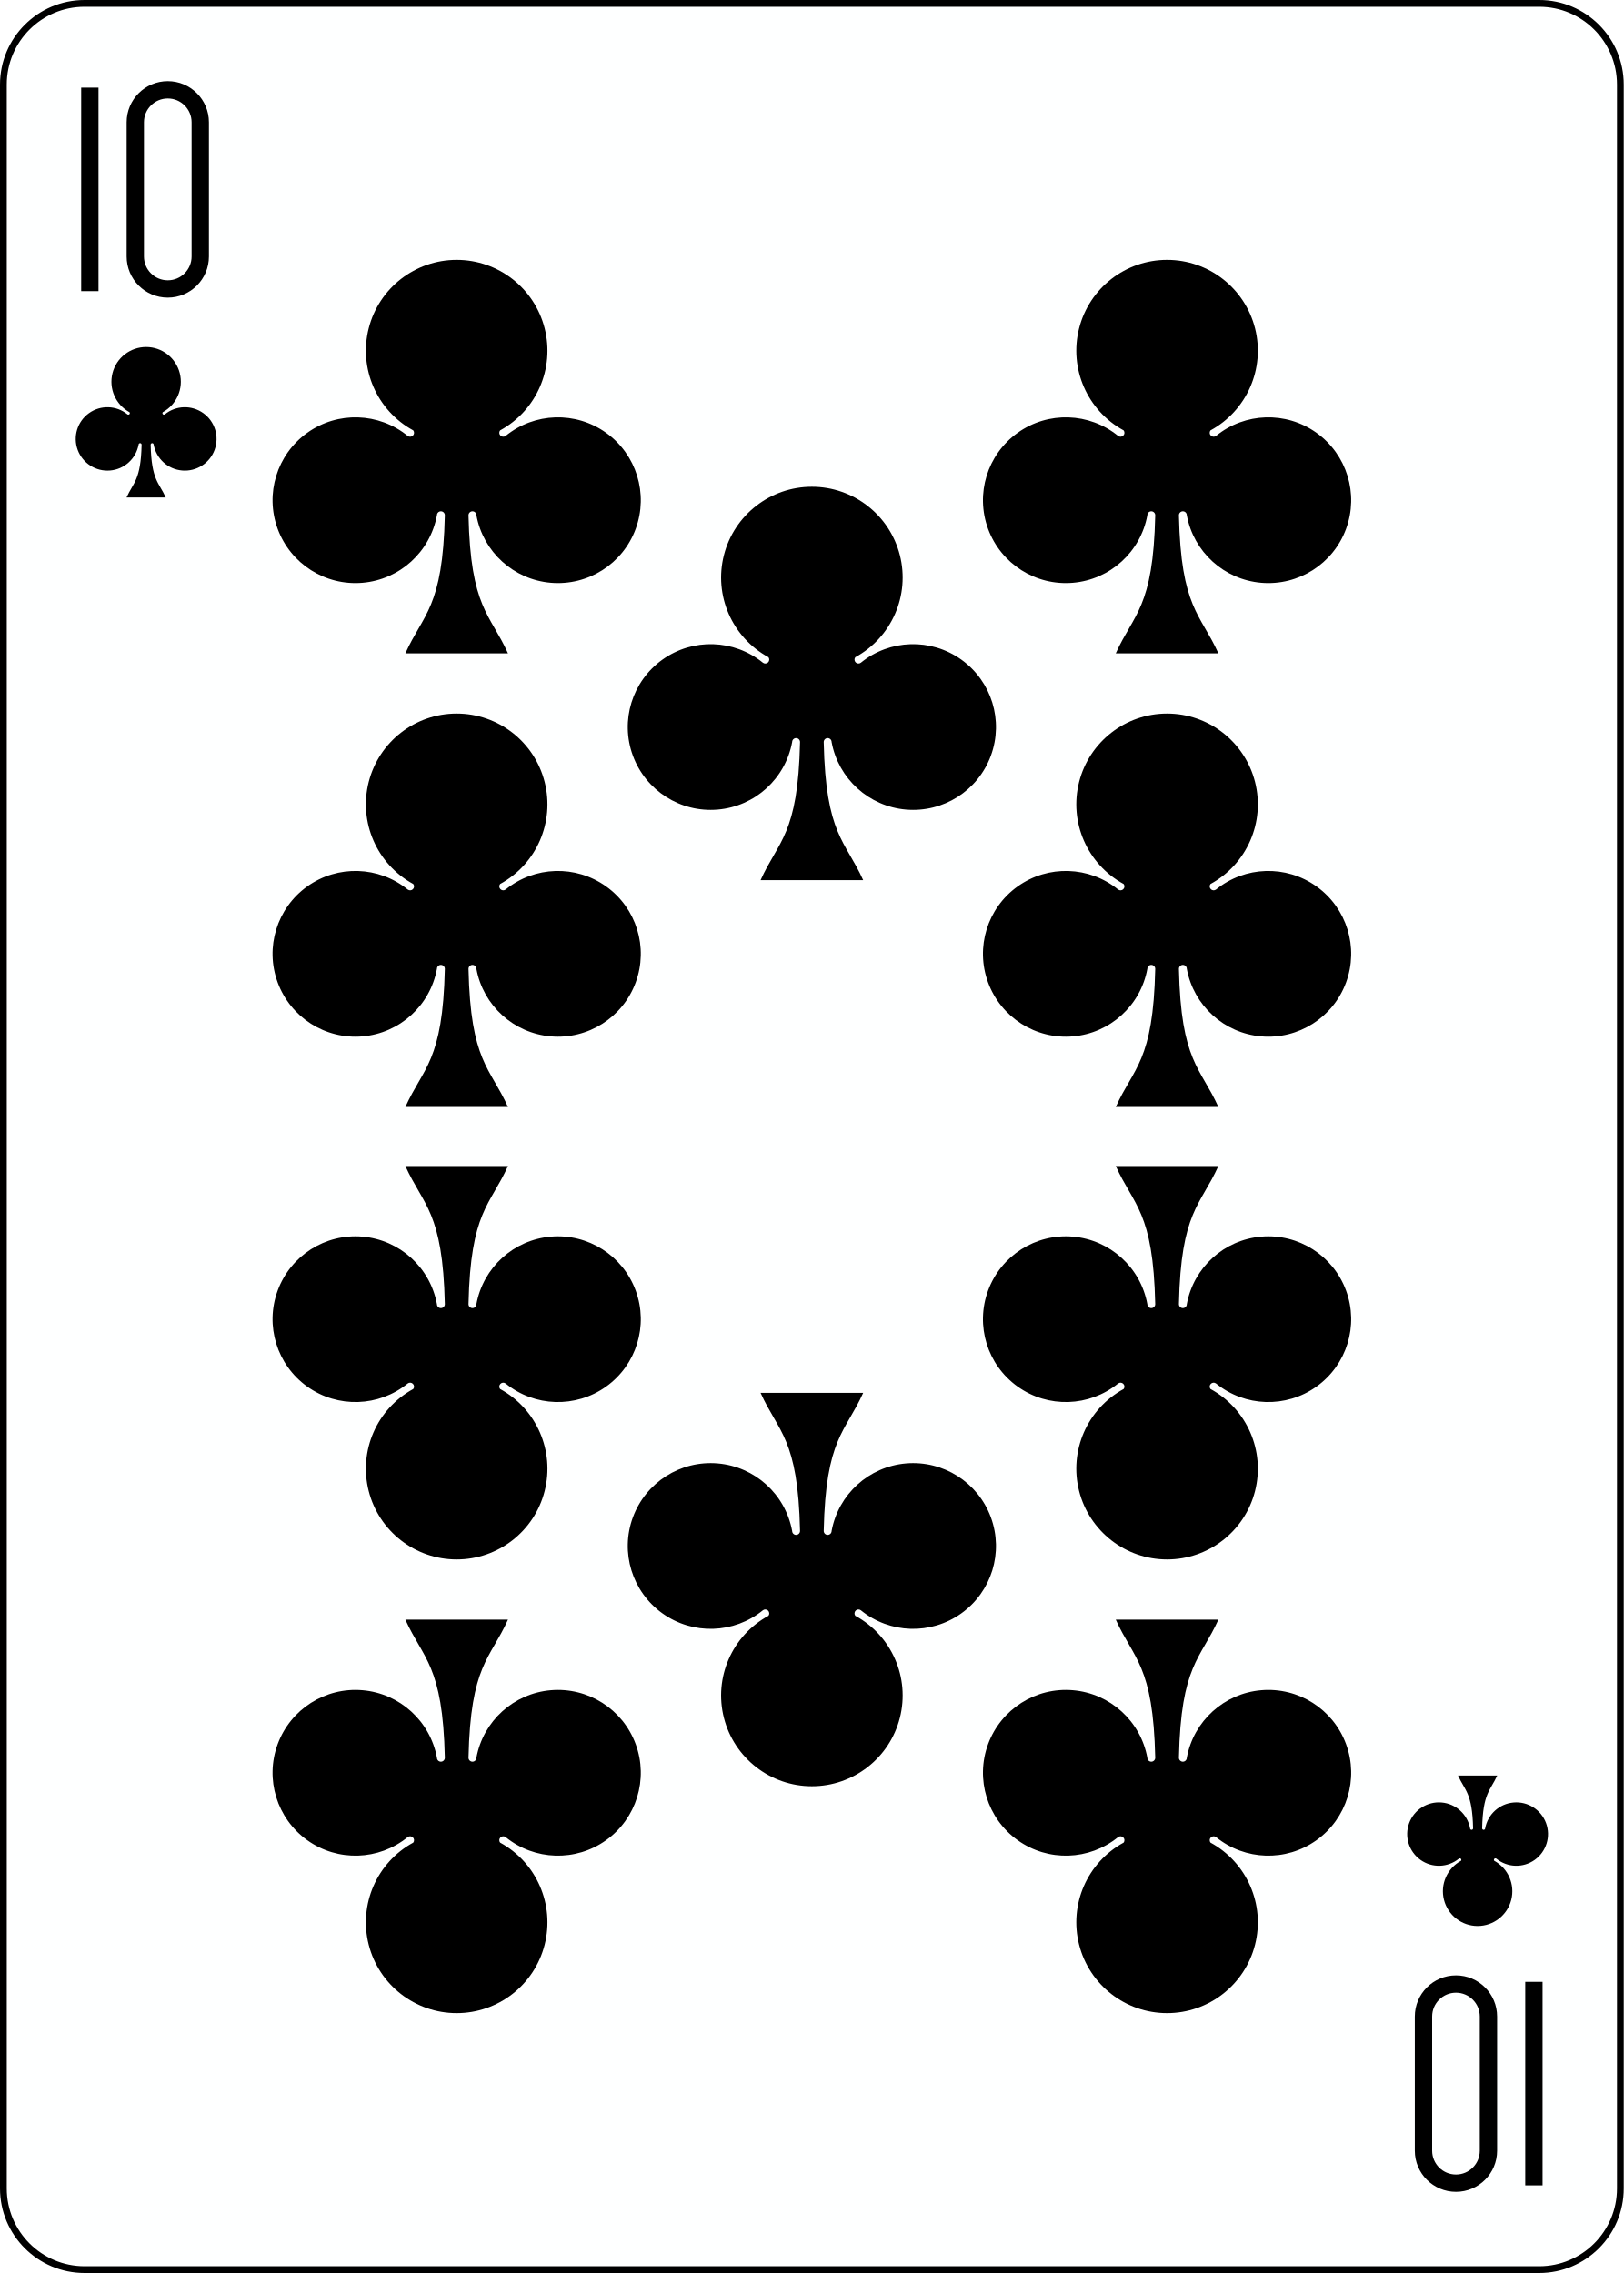
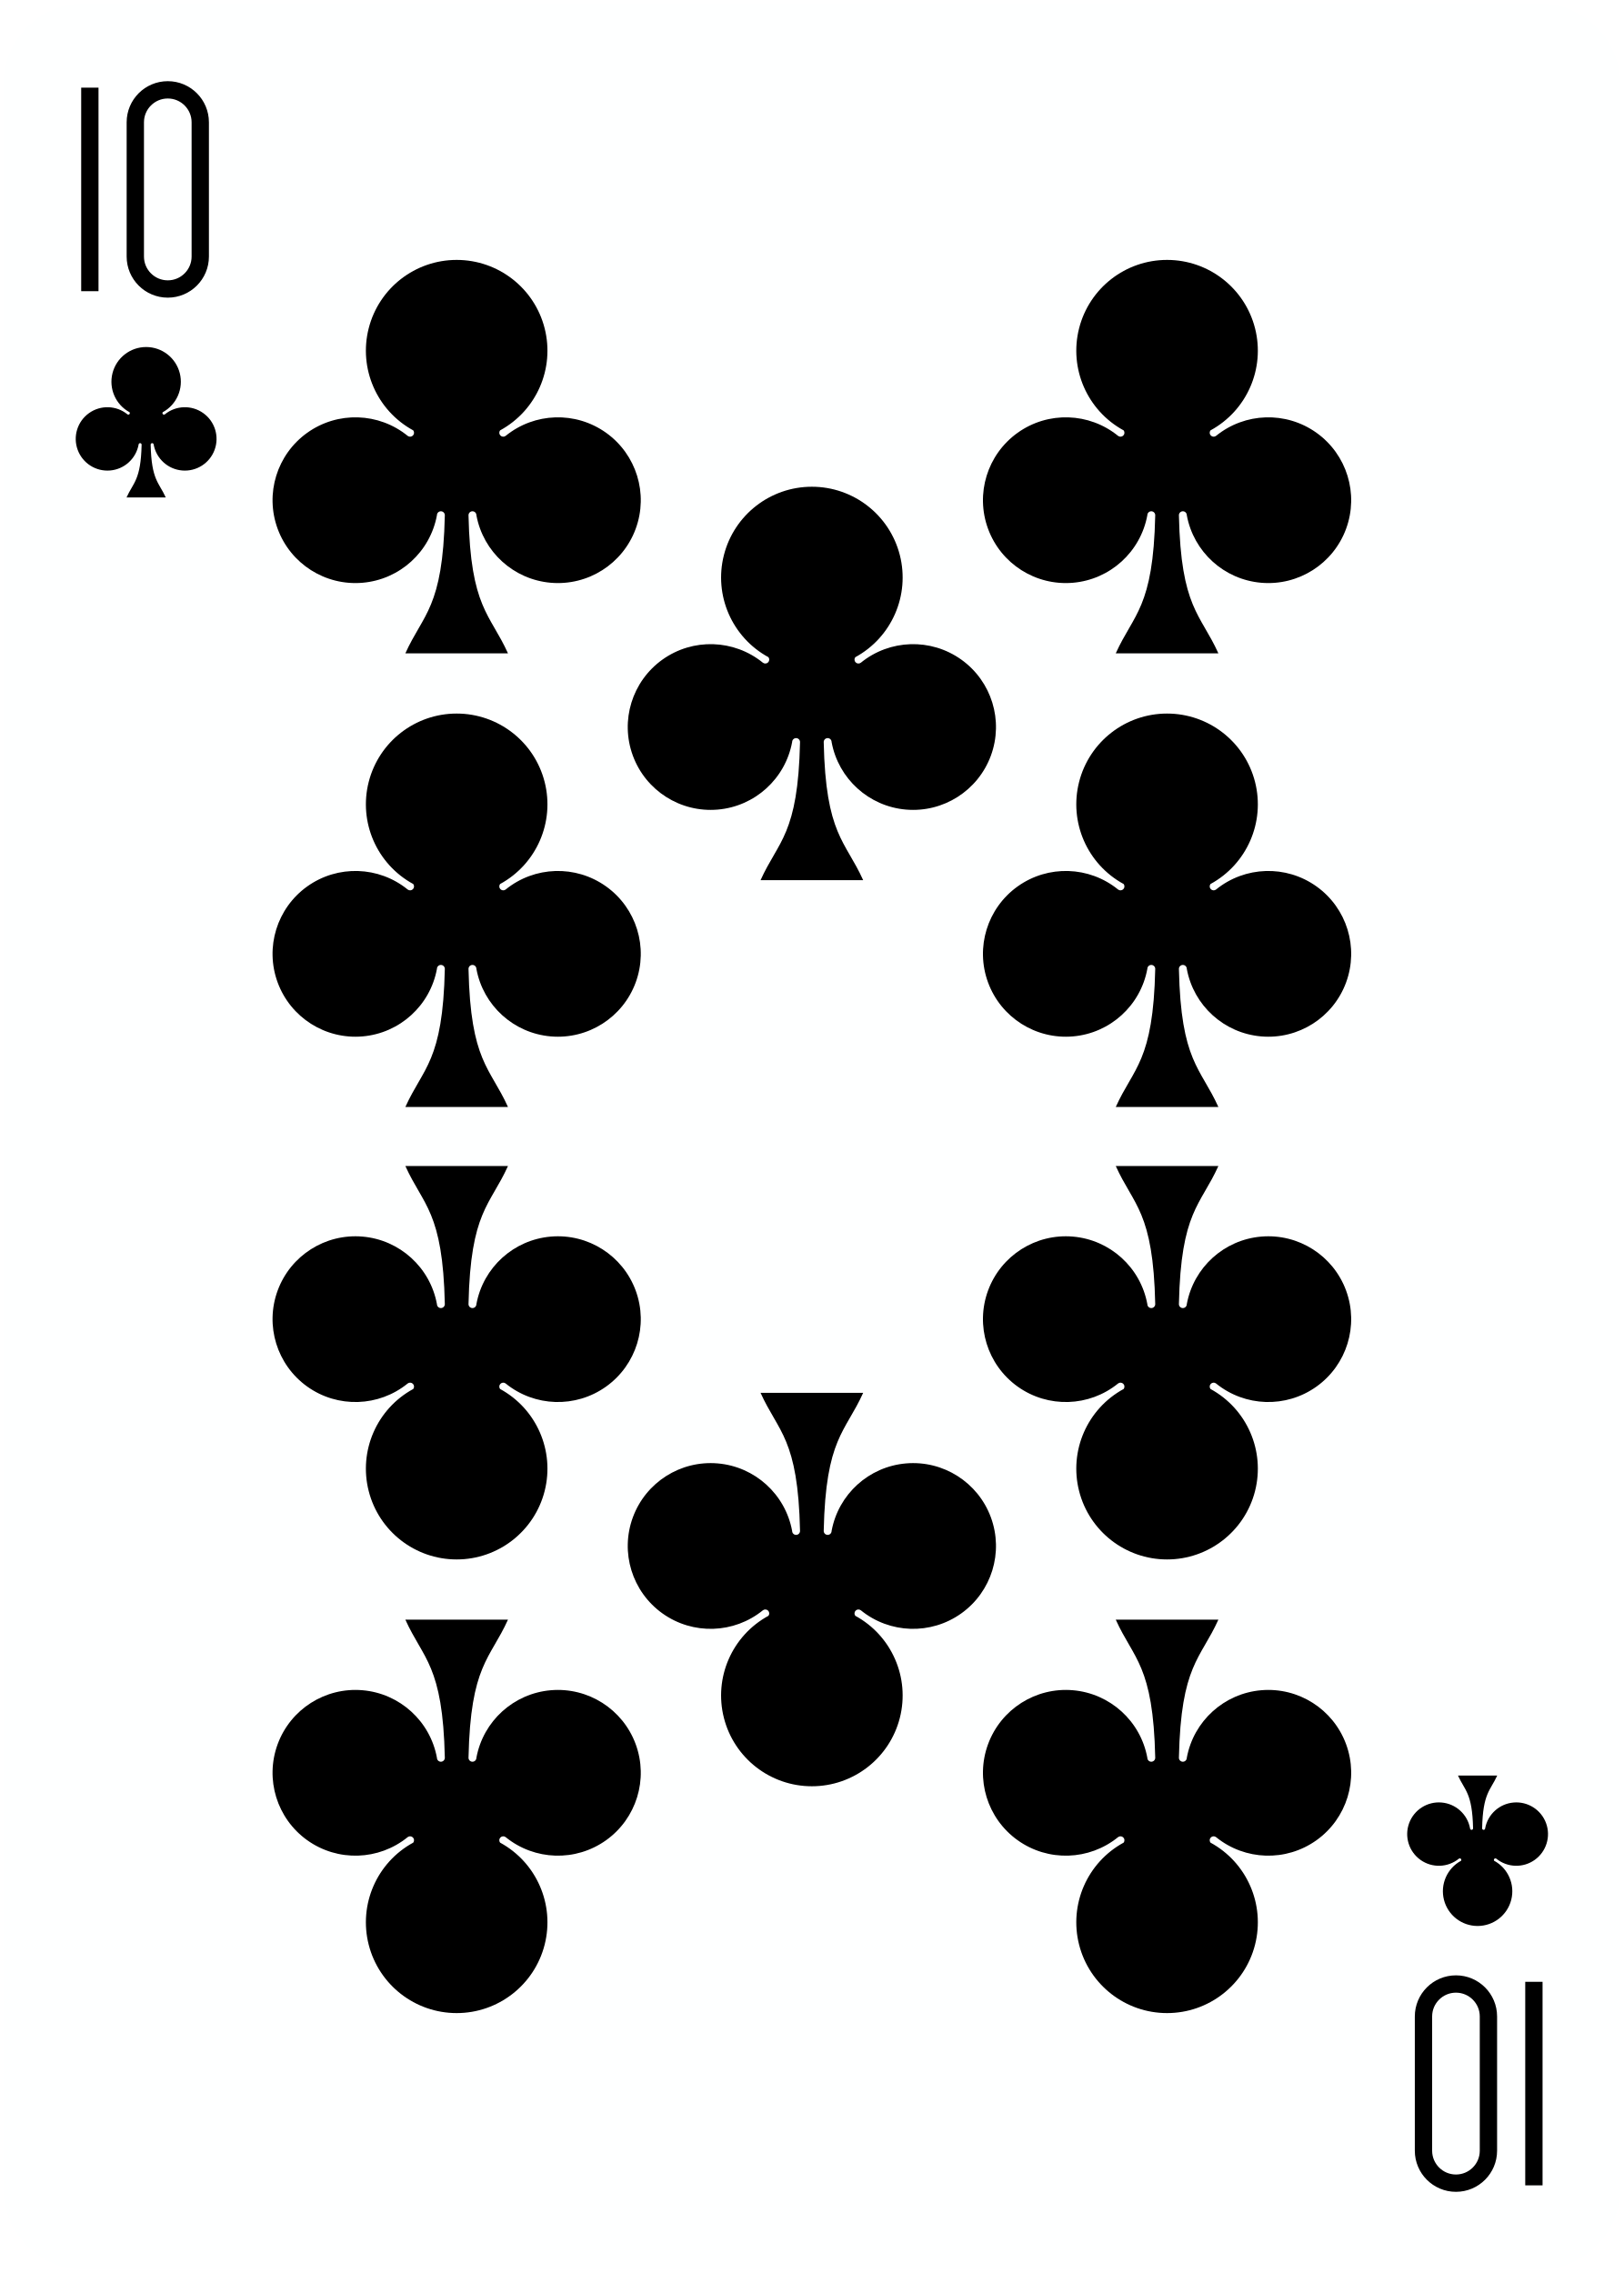
<svg xmlns="http://www.w3.org/2000/svg" xmlns:xlink="http://www.w3.org/1999/xlink" class="card" face="TC" height="3.5in" preserveAspectRatio="none" viewBox="-120 -168 240 336" width="2.5in">
  <symbol id="SCT" viewBox="-600 -600 1200 1200" preserveAspectRatio="xMinYMid">
    <path d="M30 150C35 385 85 400 130 500L-130 500C-85 400 -35 385 -30 150A10 10 0 0 0 -50 150A210 210 0 1 1 -124 -51A10 10 0 0 0 -110 -65A230 230 0 1 1 110 -65A10 10 0 0 0 124 -51A210 210 0 1 1 50 150A10 10 0 0 0 30 150Z" fill="black" />
  </symbol>
  <symbol id="VCT" viewBox="-500 -500 1000 1000" preserveAspectRatio="xMinYMid">
    <path d="M-260 430L-260 -430M-50 0L-50 -310A150 150 0 0 1 250 -310L250 310A150 150 0 0 1 -50 310Z" stroke="black" stroke-width="80" stroke-linecap="square" stroke-miterlimit="1.5" fill="none" />
  </symbol>
-   <rect width="239" height="335" x="-119.5" y="-167.5" rx="12" ry="12" fill="#feffff" stroke="black" />
+   <rect width="239" height="335" x="-119.5" y="-167.5" rx="12" ry="12" fill="#feffff" />
  <use xlink:href="#VCT" height="32" x="-114.4" y="-156" />
  <use xlink:href="#SCT" height="26.769" x="-111.784" y="-119" />
  <use xlink:href="#SCT" height="70" x="-87.501" y="-135.588" />
  <use xlink:href="#SCT" height="70" x="17.501" y="-135.588" />
  <use xlink:href="#SCT" height="70" x="-87.501" y="-68.529" />
  <use xlink:href="#SCT" height="70" x="17.501" y="-68.529" />
  <use xlink:href="#SCT" height="70" x="-35" y="-102.058" />
  <g transform="rotate(180)">
    <use xlink:href="#VCT" height="32" x="-114.4" y="-156" />
    <use xlink:href="#SCT" height="26.769" x="-111.784" y="-119" />
    <use xlink:href="#SCT" height="70" x="-87.501" y="-135.588" />
    <use xlink:href="#SCT" height="70" x="17.501" y="-135.588" />
    <use xlink:href="#SCT" height="70" x="-87.501" y="-68.529" />
    <use xlink:href="#SCT" height="70" x="17.501" y="-68.529" />
    <use xlink:href="#SCT" height="70" x="-35" y="-102.058" />
  </g>
</svg>
